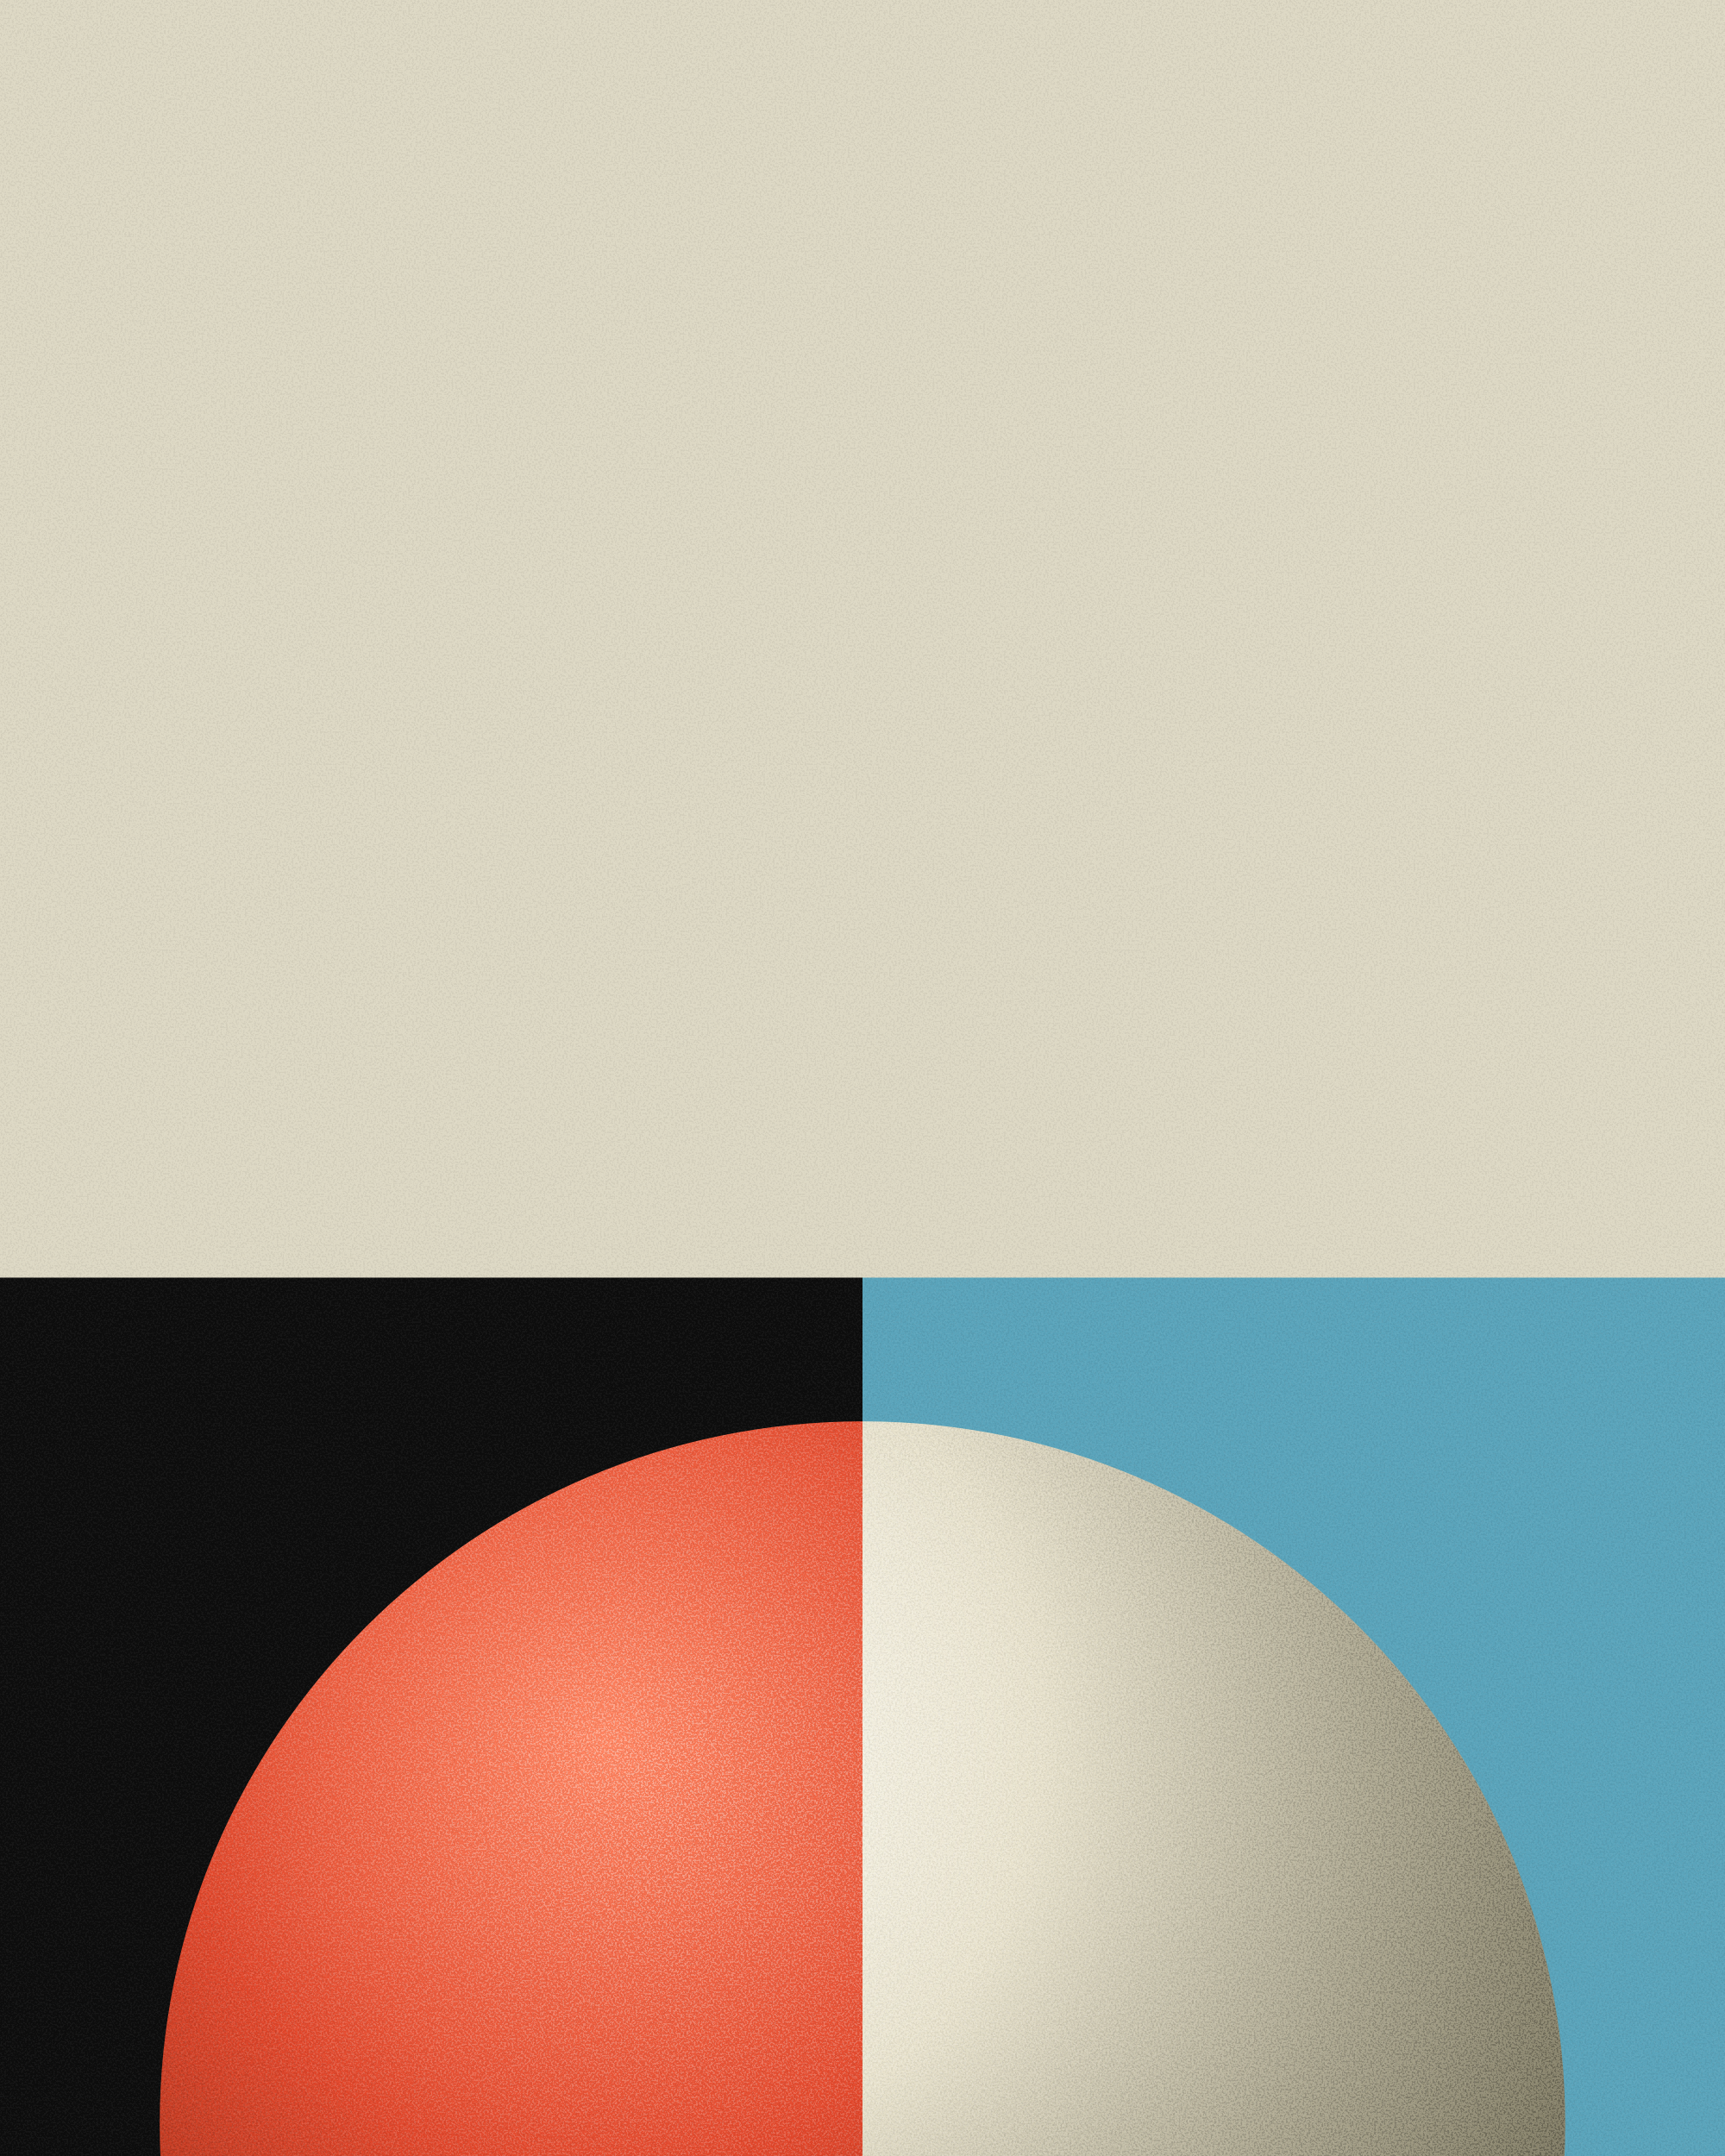
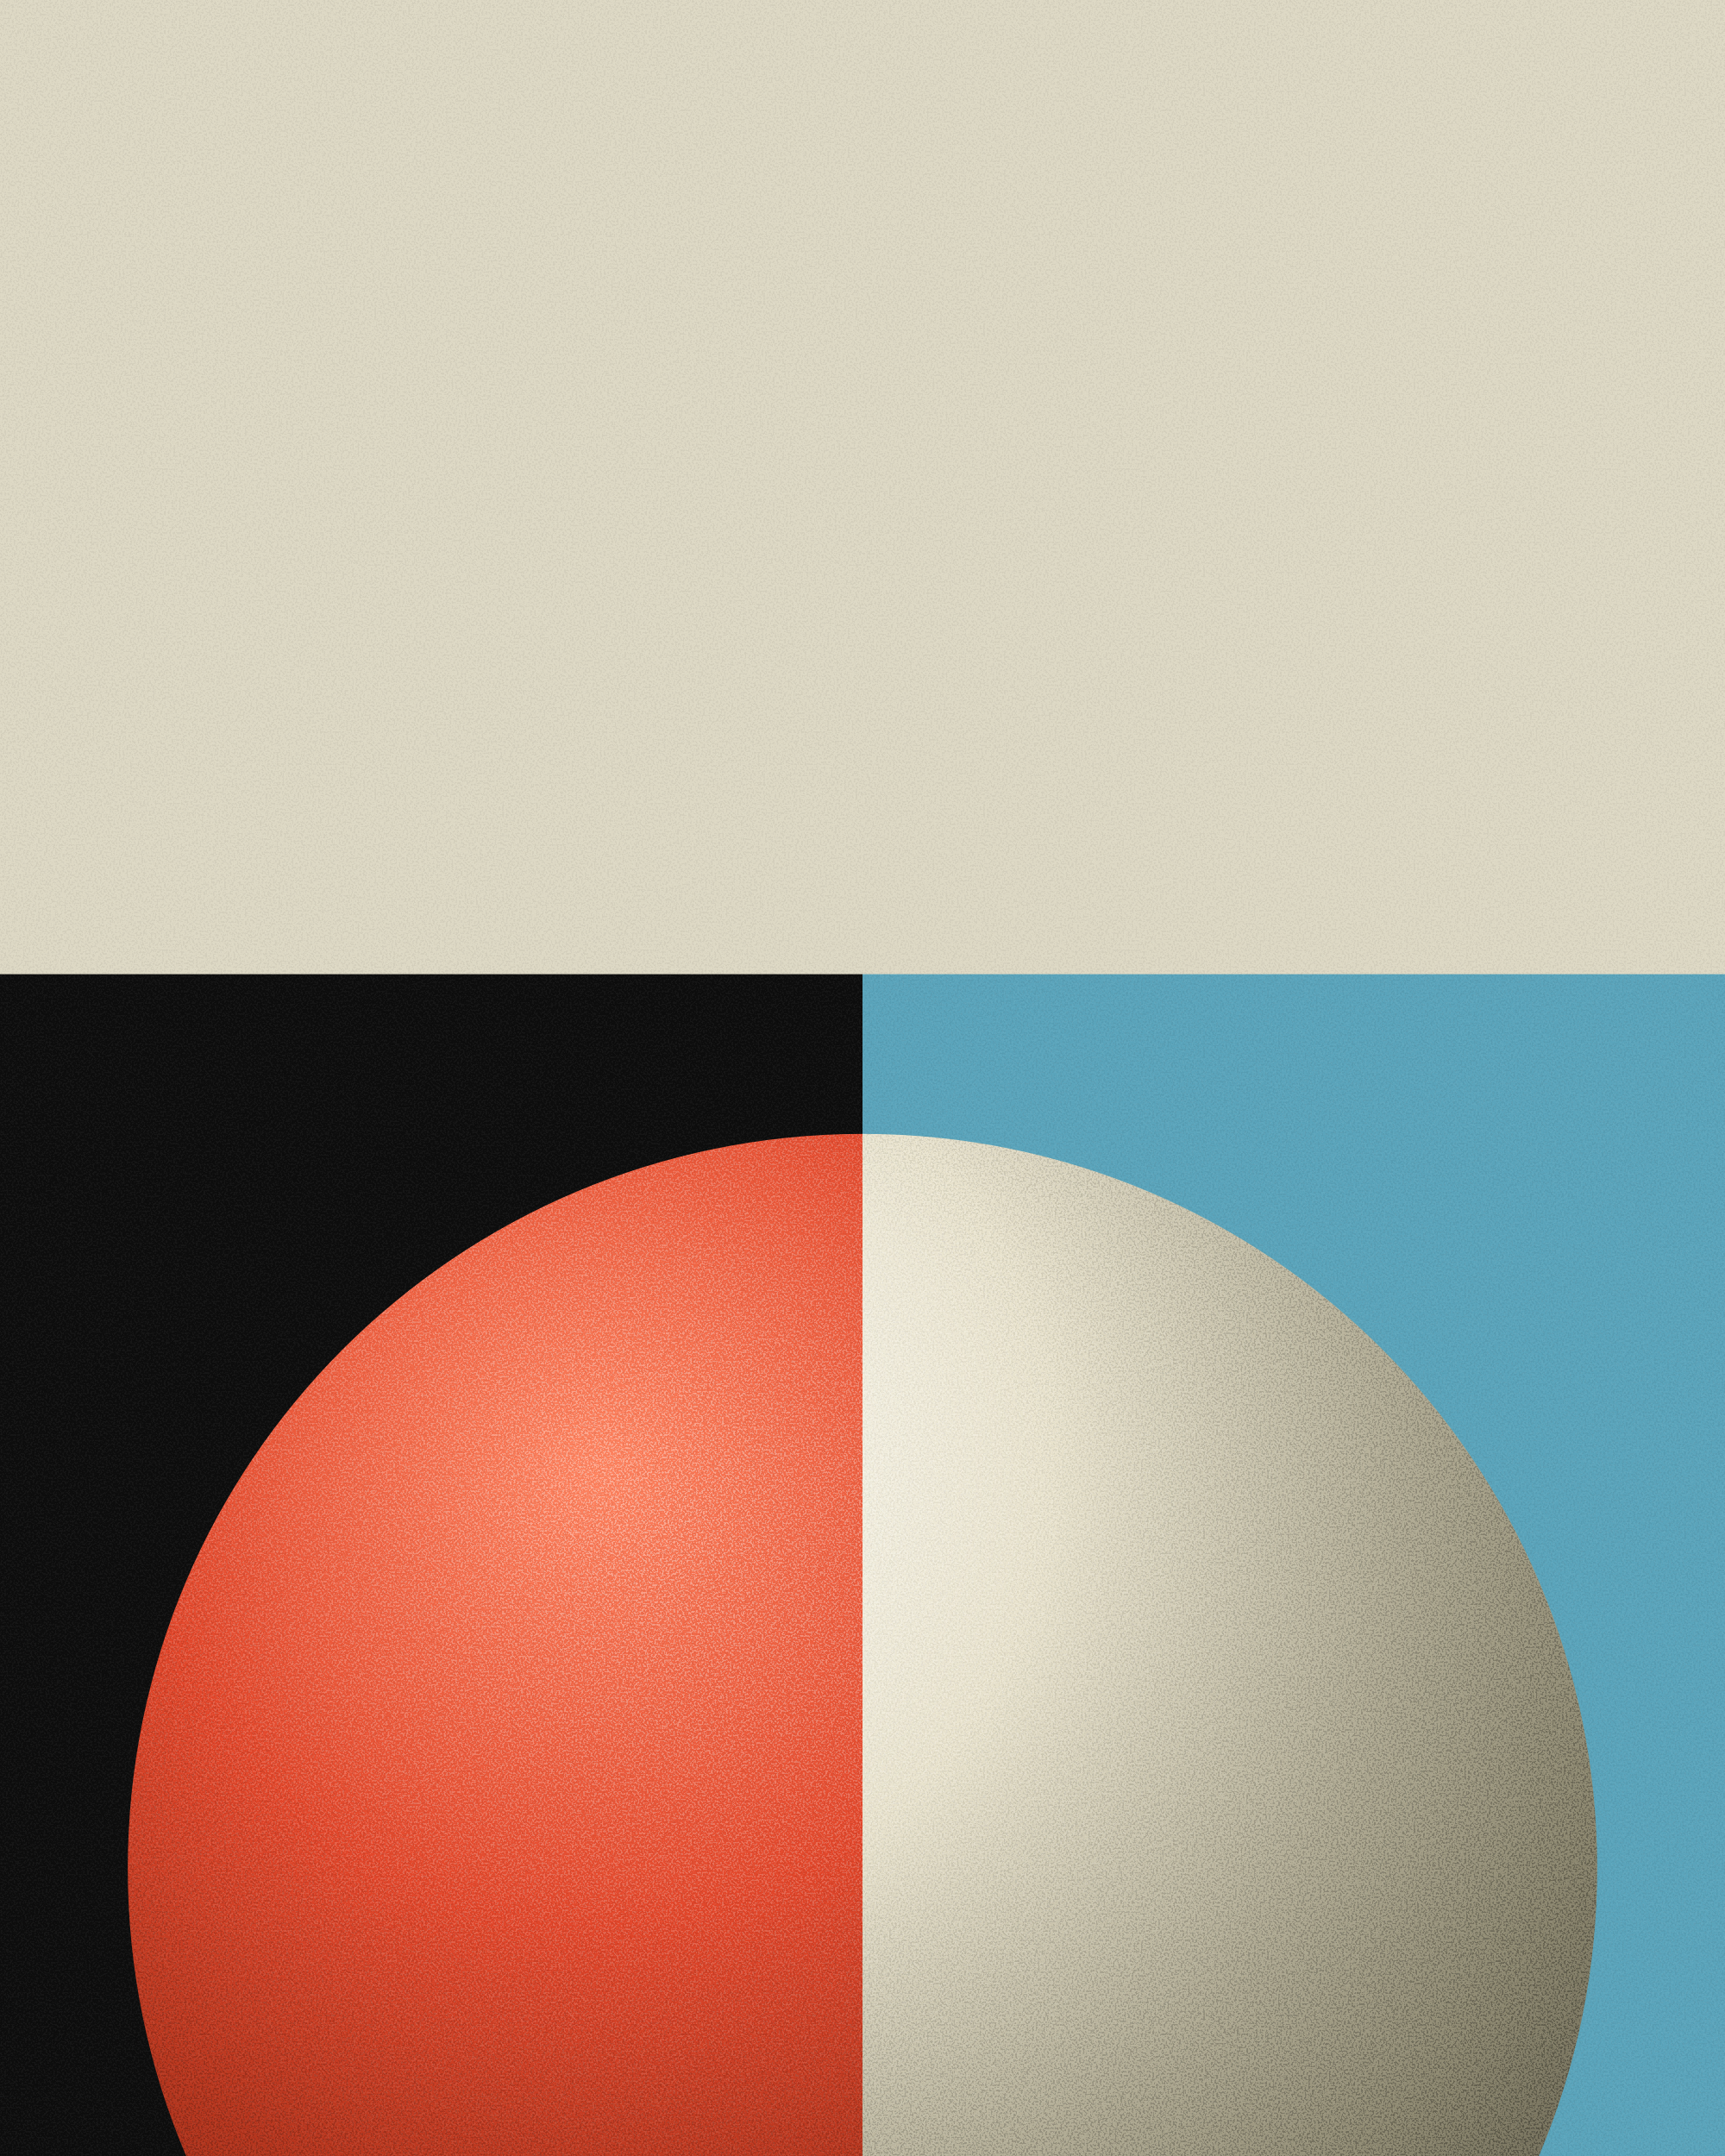
<svg xmlns="http://www.w3.org/2000/svg" class="bauhaus" viewBox="0 0 1080 1350" preserveAspectRatio="xMidYMax slice" aria-hidden="true">
  <defs>
    <filter id="gc" x="0" y="0" width="100%" height="100%">
      <feTurbulence type="fractalNoise" baseFrequency=".85" numOctaves="2" seed="7" />
      <feColorMatrix values="0 0 0 0 1  0 0 0 0 1  0 0 0 0 1  9 0 0 0 -4.5" />
    </filter>
    <filter id="gs" x="0" y="0" width="100%" height="100%">
      <feTurbulence type="fractalNoise" baseFrequency=".85" numOctaves="2" seed="3" />
      <feColorMatrix values="0 0 0 0 0  0 0 0 0 0  0 0 0 0 0  9 0 0 0 -4.5" />
    </filter>
-     <radialGradient id="gr" gradientUnits="userSpaceOnUse" cx="640" cy="760" r="780">
+     <radialGradient id="gr" gradientUnits="userSpaceOnUse" cx="373" cy="919" r="816">
      <stop offset="0" stop-color="#ff8460" />
      <stop offset=".35" stop-color="#e2462a" />
      <stop offset=".8" stop-color="#8a2511" />
      <stop offset="1" stop-color="#5a150a" />
    </radialGradient>
-     <radialGradient id="gb" gradientUnits="userSpaceOnUse" cx="640" cy="760" r="780">
+     <radialGradient id="gb" gradientUnits="userSpaceOnUse" cx="373" cy="919" r="816">
      <stop offset="0" stop-color="#fffdf5" />
      <stop offset=".35" stop-color="#e8e2cc" />
      <stop offset=".8" stop-color="#8d8870" />
      <stop offset="1" stop-color="#5f5b49" />
    </radialGradient>
    <radialGradient id="lu" cx=".36" cy=".26" r=".5">
      <stop offset="0" stop-color="#fff" />
      <stop offset="1" stop-color="#000" />
    </radialGradient>
    <radialGradient id="os" cx=".36" cy=".26" r=".8">
      <stop offset=".3" stop-color="#000" />
      <stop offset="1" stop-color="#fff" />
    </radialGradient>
    <mask id="ml">
-       <rect x="360" y="560" width="880" height="880" fill="url(#lu)" />
+       <rect x="80" y="710" width="920" height="920" fill="url(#lu)" />
    </mask>
    <mask id="ms">
-       <rect x="360" y="560" width="880" height="880" fill="url(#os)" />
+       <rect x="80" y="710" width="920" height="920" fill="url(#os)" />
    </mask>
    <clipPath id="t">
-       <rect y="470" width="1600" height="550" />
+       <rect y="610" width="1080" height="740" />
    </clipPath>
    <clipPath id="sx">
-       <rect x="360" y="470" width="440" height="550" />
+       <rect width="540" height="1350" />
    </clipPath>
    <clipPath id="dx">
-       <rect x="800" y="470" width="440" height="550" />
+       <rect x="540" width="540" height="1350" />
    </clipPath>
    <clipPath id="cc">
-       <circle cx="800" cy="1000" r="440" />
+       <circle cx="540" cy="1170" r="460" />
    </clipPath>
  </defs>
  <rect width="1080" height="1350" fill="#ddd8c4" />
-   <g transform="translate(-260 330)">
-     <rect y="470" width="800" height="550" fill="#0d0d0d" />
-     <rect x="800" y="470" width="800" height="550" fill="#5aa4bb" />
-     <g clip-path="url(#t)">
-       <circle cx="800" cy="1000" r="440" fill="url(#gr)" clip-path="url(#sx)" />
-       <circle cx="800" cy="1000" r="440" fill="url(#gb)" clip-path="url(#dx)" />
-       <g clip-path="url(#cc)">
-         <rect x="360" y="560" width="880" height="880" filter="url(#gc)" mask="url(#ml)" opacity=".35" />
-         <rect x="360" y="560" width="880" height="880" filter="url(#gs)" mask="url(#ms)" opacity=".3" />
-       </g>
+   <rect y="610" width="540" height="740" fill="#0d0d0d" />
+   <rect x="540" y="610" width="540" height="740" fill="#5aa4bb" />
+   <g clip-path="url(#t)">
+     <circle cx="540" cy="1170" r="460" fill="url(#gr)" clip-path="url(#sx)" />
+     <circle cx="540" cy="1170" r="460" fill="url(#gb)" clip-path="url(#dx)" />
+     <g clip-path="url(#cc)">
+       <rect x="80" y="710" width="920" height="920" filter="url(#gc)" mask="url(#ml)" opacity=".35" />
+       <rect x="80" y="710" width="920" height="920" filter="url(#gs)" mask="url(#ms)" opacity=".3" />
    </g>
  </g>
  <rect width="1080" height="1350" filter="url(#gs)" opacity=".05" />
  <rect width="1080" height="1350" filter="url(#gc)" opacity=".04" />
</svg>
